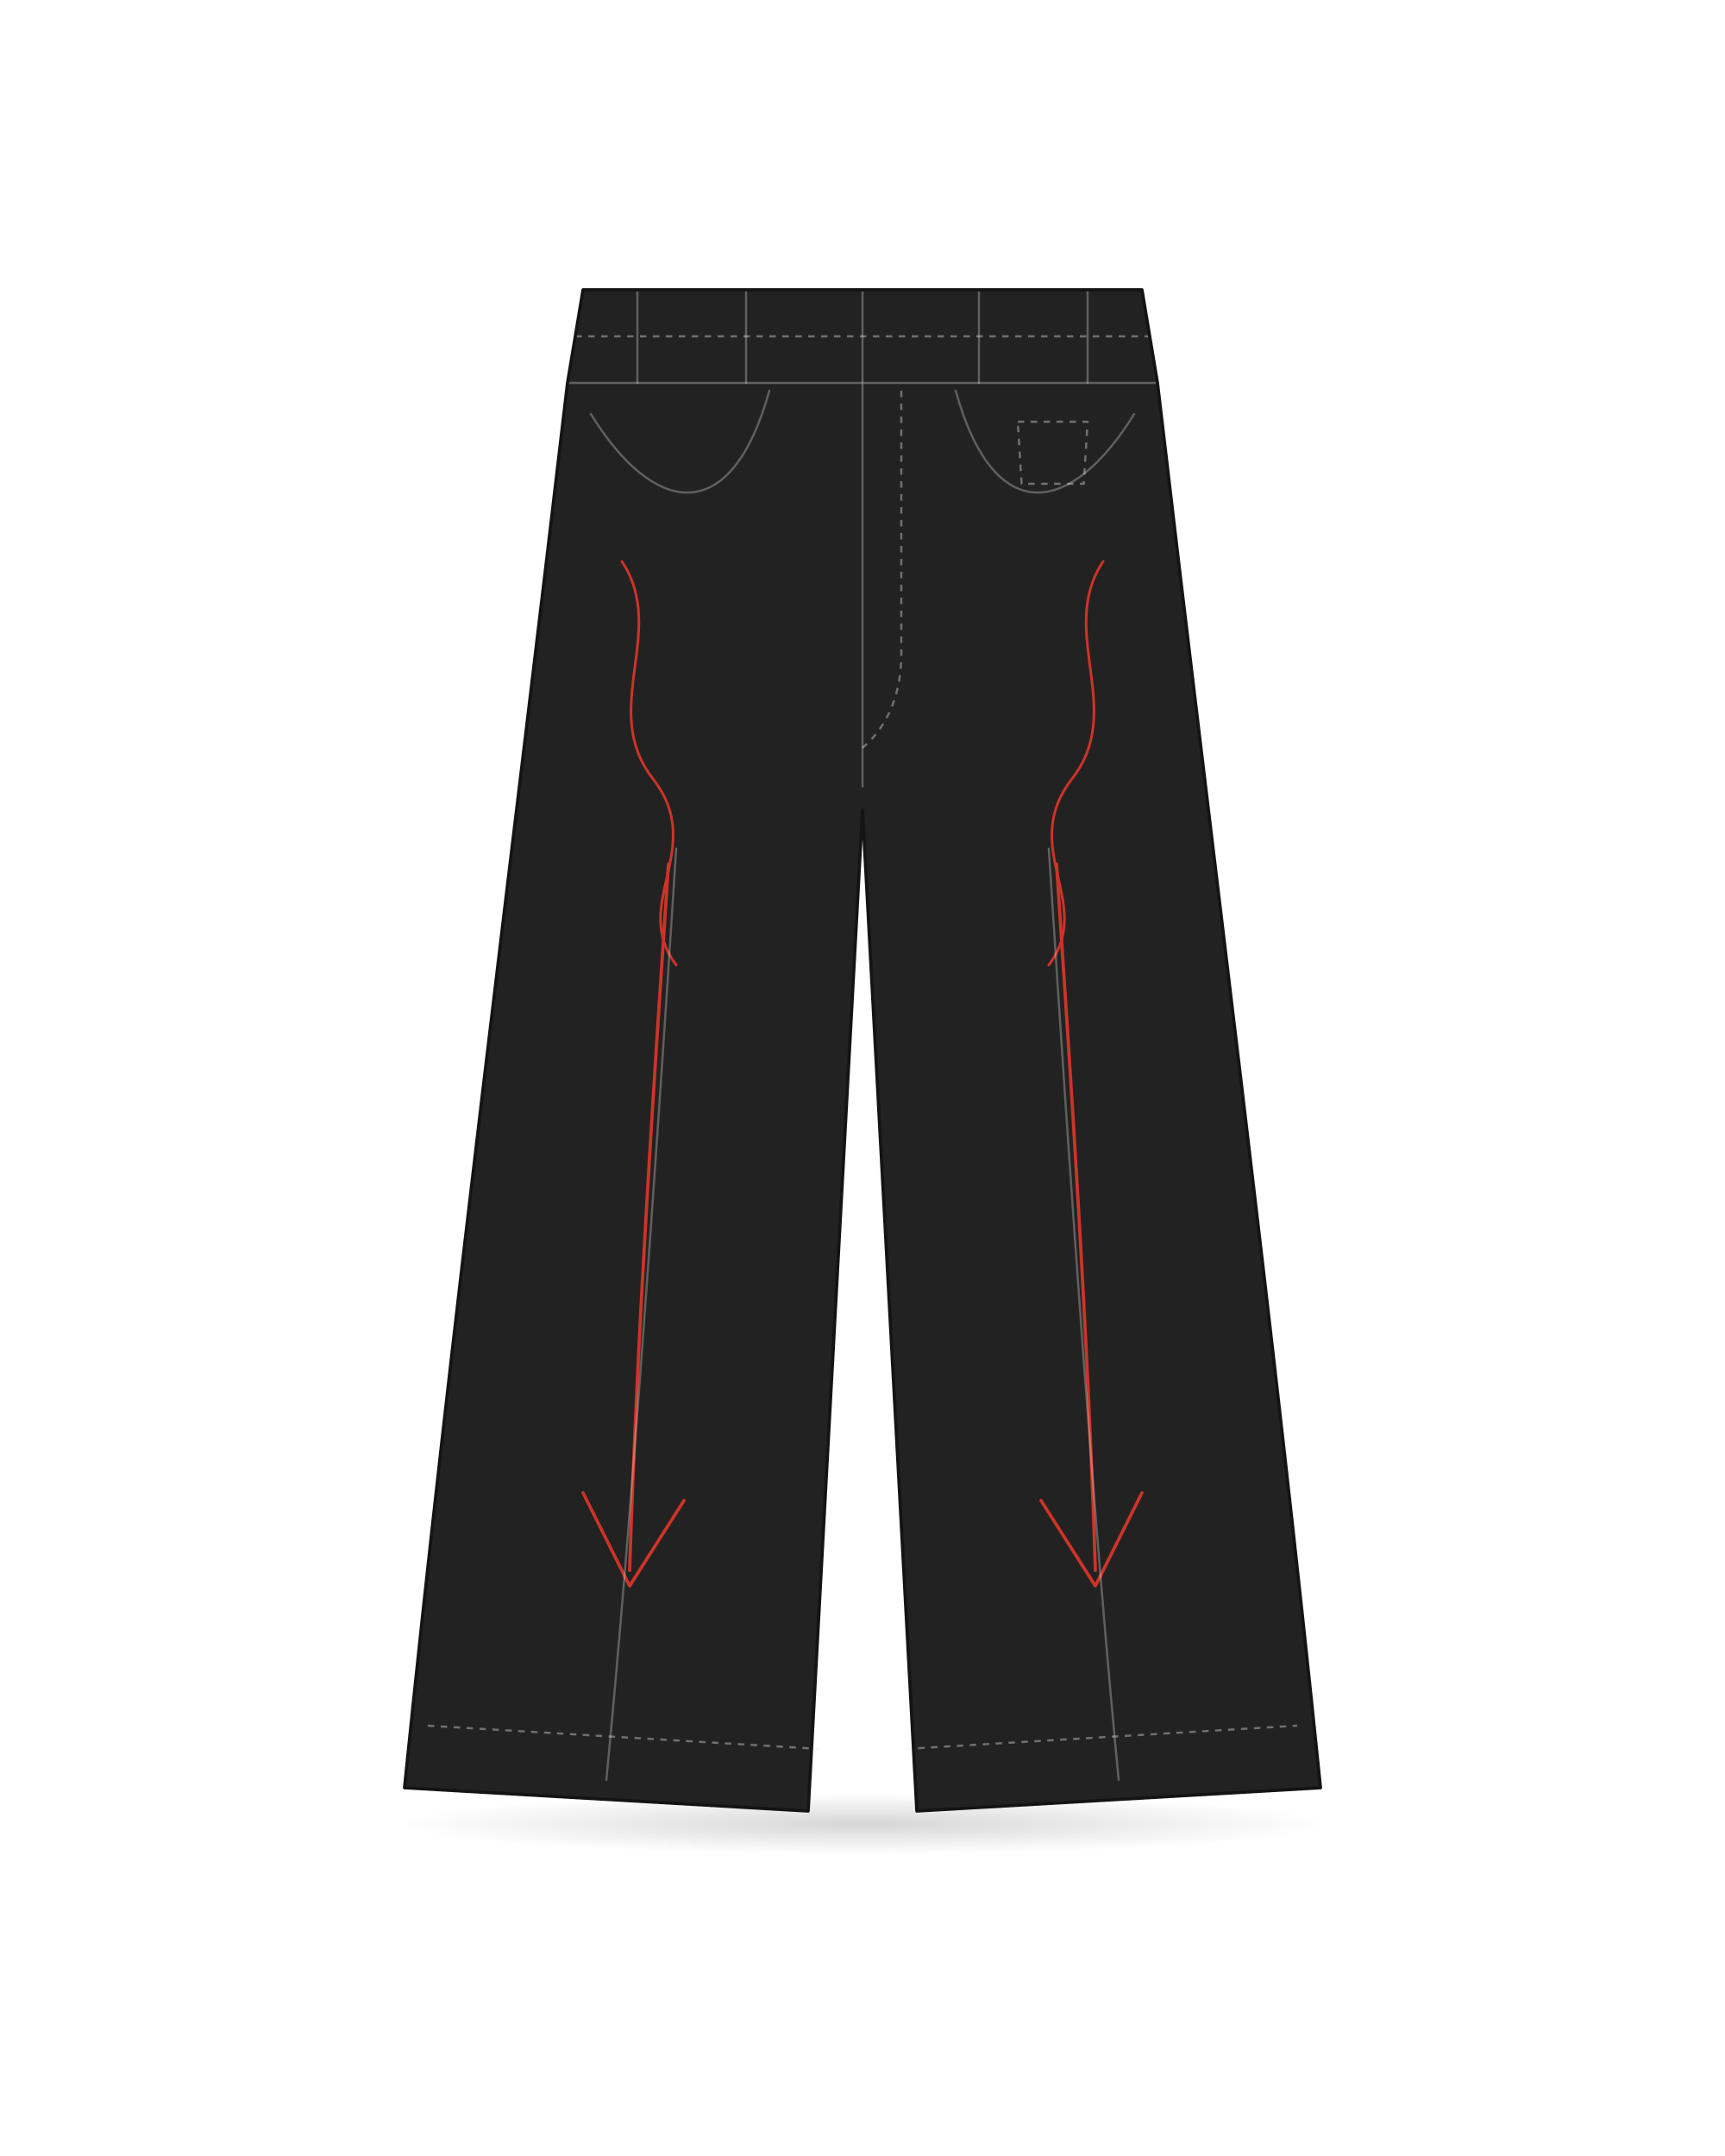
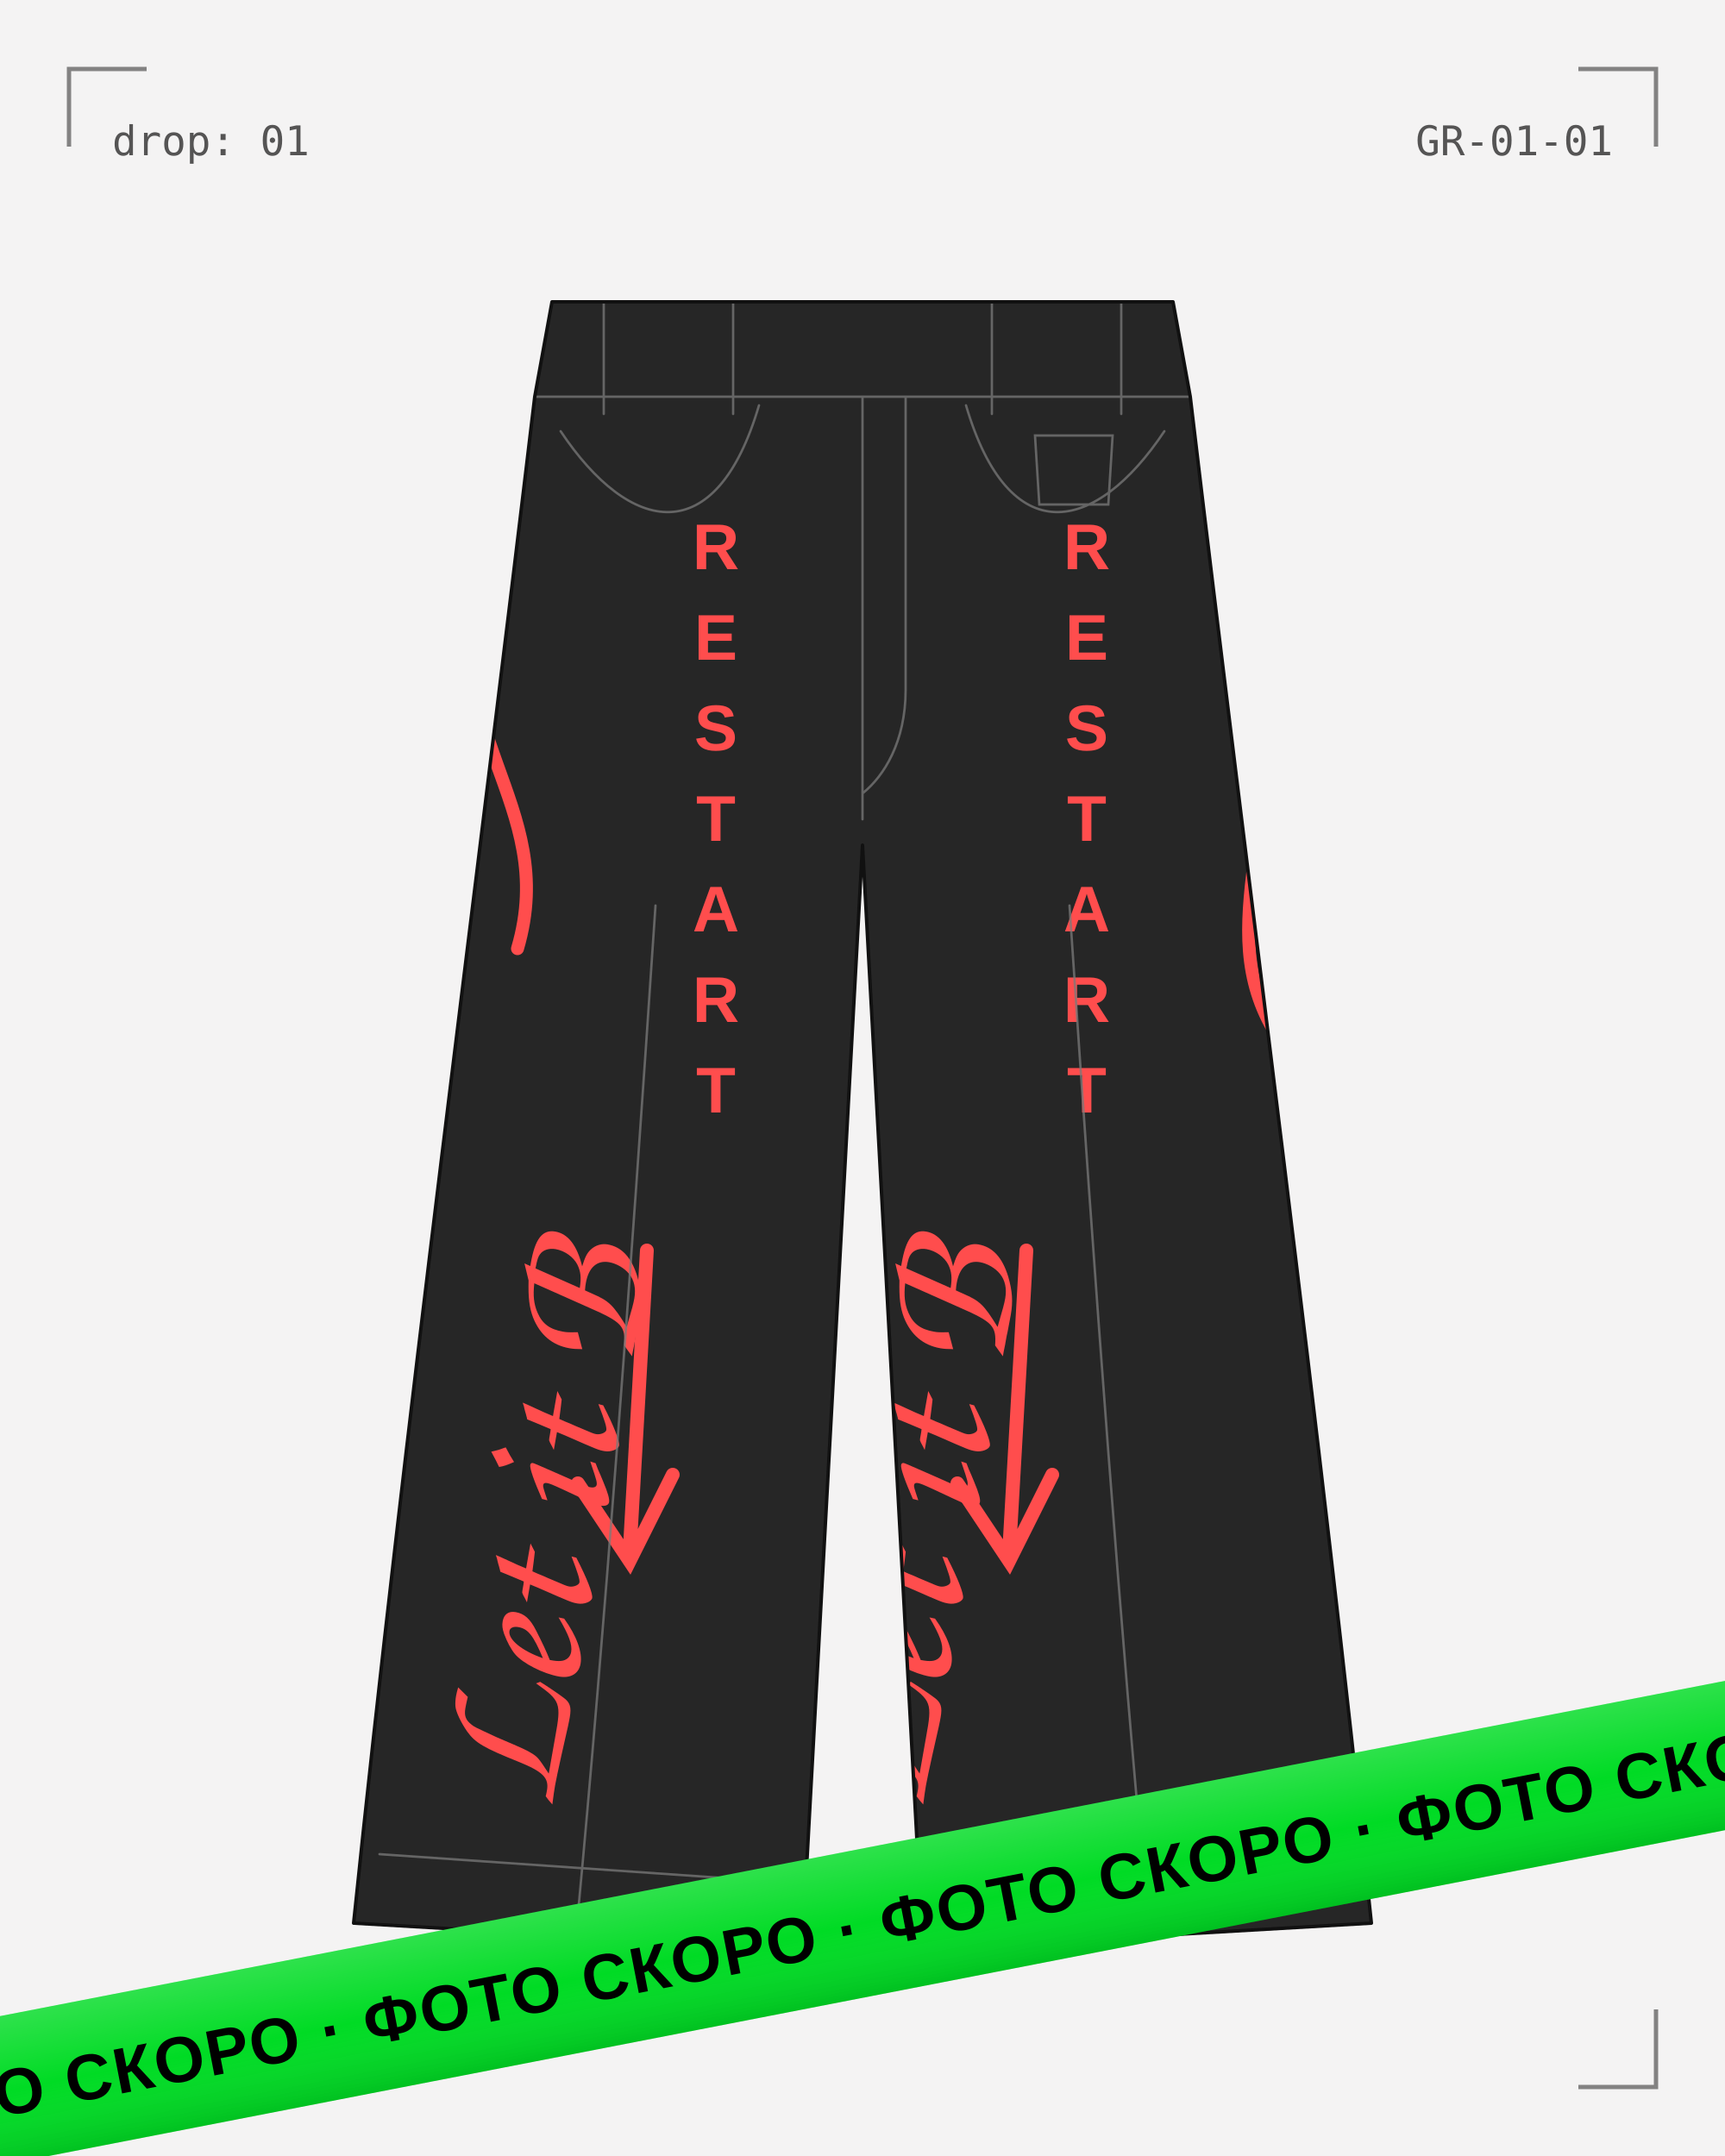
- <svg xmlns="http://www.w3.org/2000/svg" viewBox="0 0 400 500" width="800" height="1000" preserveAspectRatio="xMidYMid slice">
+ <svg xmlns="http://www.w3.org/2000/svg" viewBox="0 0 400 500" width="800" height="1000">
  <defs>
-     <radialGradient id="sh">
-       <stop offset="0" stop-color="#000" stop-opacity=".16" />
-       <stop offset="1" stop-color="#000" stop-opacity="0" />
-     </radialGradient>
+     <filter id="soft" x="-20%" y="-20%" width="140%" height="140%">
+       <feGaussianBlur stdDeviation="9" />
+     </filter>
+     <linearGradient id="tapeShade" x1="0" y1="0" x2="0" y2="1">
+       <stop offset="0" stop-color="#fff" stop-opacity=".18" />
+       <stop offset=".5" stop-color="#fff" stop-opacity="0" />
+       <stop offset="1" stop-color="#000" stop-opacity=".12" />
+     </linearGradient>
  </defs>
-   <ellipse cx="200" cy="423" rx="108" ry="7" fill="url(#sh)" />
-   <g transform="translate(200 420) scale(0.9) translate(-200 -454)">
-     <clipPath id="c">
-       <path d="M128 62 L272 62 L276 86 C290 206 306 330 318 448 L214 454 L200 196 L186 454 L82 448 C94 330 110 206 124 86 Z" />
-     </clipPath>
-     <path d="M128 62 L272 62 L276 86 C290 206 306 330 318 448 L214 454 L200 196 L186 454 L82 448 C94 330 110 206 124 86 Z" fill="#222222" />
-     <g clip-path="url(#c)">
-       <path d="M150 210 C146 270 142 330 140 392 M128 372 L140 396 L154 374" fill="none" stroke="#CF3328" stroke-width="1.5" stroke-linecap="round" stroke-linejoin="round" vector-effect="non-scaling-stroke" />
-       <path d="M250 210 C254 270 258 330 260 392 M246 374 L260 396 L272 372" fill="none" stroke="#CF3328" stroke-width="1.5" stroke-linecap="round" stroke-linejoin="round" vector-effect="non-scaling-stroke" />
-       <path d="M138 132 C150 150 132 170 146 188 C160 206 140 220 152 236" fill="none" stroke="#CF3328" stroke-width="1.2" stroke-linecap="round" stroke-linejoin="round" vector-effect="non-scaling-stroke" />
-       <path d="M262 132 C250 150 268 170 254 188 C240 206 260 220 248 236" fill="none" stroke="#CF3328" stroke-width="1.2" stroke-linecap="round" stroke-linejoin="round" vector-effect="non-scaling-stroke" />
-     </g>
-     <path d="M124 86 L276 86 M200 86 L200 190 M130 94 C146 120 166 124 176 88 M270 94 C254 120 234 124 224 88 M152 206 C146 300 140 384 134 446 M248 206 C254 300 260 384 266 446" fill="none" stroke="#F2F1EE" stroke-width="1" stroke-linecap="round" stroke-linejoin="round" vector-effect="non-scaling-stroke" stroke-opacity="0.3" />
-     <path d="M126 74 L274 74 M210 88 L210 156 C210 168 205 176 200 180 M88 432 L189 438 M211 438 L312 432 M240 96 L258 96 L257 112 L241 112 Z" fill="none" stroke="#F2F1EE" stroke-width="1" stroke-linecap="butt" stroke-linejoin="round" vector-effect="non-scaling-stroke" stroke-dasharray="3 3" stroke-opacity="0.38" />
-     <path d="M142 62 L142 86 M170 62 L170 86 M200 62 L200 86 M230 62 L230 86 M258 62 L258 86" fill="none" stroke="#F2F1EE" stroke-width="1" stroke-linecap="round" stroke-linejoin="round" vector-effect="non-scaling-stroke" stroke-opacity="0.3" />
-     <path d="M128 62 L272 62 L276 86 C290 206 306 330 318 448 L214 454 L200 196 L186 454 L82 448 C94 330 110 206 124 86 Z" fill="none" stroke="#141414" stroke-width="1.5" stroke-linecap="round" stroke-linejoin="round" vector-effect="non-scaling-stroke" />
+   <rect width="400" height="500" fill="#F4F3F3" />
+   <path d="M16 34 L16 16 L34 16 M366 16 L384 16 L384 34 M16 466 L16 484 L34 484 M366 484 L384 484 L384 466" fill="none" stroke="#111" stroke-width="1" opacity=".5" />
+   <text x="26" y="36" font-family="Menlo,'SF Mono',ui-monospace,monospace" font-size="9.5" fill="#111" opacity=".7">drop: 01</text>
+   <text x="374" y="36" text-anchor="end" font-family="Menlo,'SF Mono',ui-monospace,monospace" font-size="9.5" fill="#111" opacity=".7">GR-01-01</text>
+   <clipPath id="cl">
+     <path d="M128 70 L272 70 L276 92 C290 210 306 330 318 446 L214 452 L200 196 L186 452 L82 446 C94 330 110 210 124 92 Z" />
+   </clipPath>
+   <path d="M128 70 L272 70 L276 92 C290 210 306 330 318 446 L214 452 L200 196 L186 452 L82 446 C94 330 110 210 124 92 Z" fill="#262626" />
+   <g clip-path="url(#cl)">
+     <text x="166" y="132" font-family="'Arial Black','Helvetica Neue',Arial,sans-serif" font-size="15" font-weight="900" fill="#FF4D4D" text-anchor="middle">R</text>
+     <text x="166" y="153" font-family="'Arial Black','Helvetica Neue',Arial,sans-serif" font-size="15" font-weight="900" fill="#FF4D4D" text-anchor="middle">E</text>
+     <text x="166" y="174" font-family="'Arial Black','Helvetica Neue',Arial,sans-serif" font-size="15" font-weight="900" fill="#FF4D4D" text-anchor="middle">S</text>
+     <text x="166" y="195" font-family="'Arial Black','Helvetica Neue',Arial,sans-serif" font-size="15" font-weight="900" fill="#FF4D4D" text-anchor="middle">T</text>
+     <text x="166" y="216" font-family="'Arial Black','Helvetica Neue',Arial,sans-serif" font-size="15" font-weight="900" fill="#FF4D4D" text-anchor="middle">A</text>
+     <text x="166" y="237" font-family="'Arial Black','Helvetica Neue',Arial,sans-serif" font-size="15" font-weight="900" fill="#FF4D4D" text-anchor="middle">R</text>
+     <text x="166" y="258" font-family="'Arial Black','Helvetica Neue',Arial,sans-serif" font-size="15" font-weight="900" fill="#FF4D4D" text-anchor="middle">T</text>
+     <text x="252" y="132" font-family="'Arial Black','Helvetica Neue',Arial,sans-serif" font-size="15" font-weight="900" fill="#FF4D4D" text-anchor="middle">R</text>
+     <text x="252" y="153" font-family="'Arial Black','Helvetica Neue',Arial,sans-serif" font-size="15" font-weight="900" fill="#FF4D4D" text-anchor="middle">E</text>
+     <text x="252" y="174" font-family="'Arial Black','Helvetica Neue',Arial,sans-serif" font-size="15" font-weight="900" fill="#FF4D4D" text-anchor="middle">S</text>
+     <text x="252" y="195" font-family="'Arial Black','Helvetica Neue',Arial,sans-serif" font-size="15" font-weight="900" fill="#FF4D4D" text-anchor="middle">T</text>
+     <text x="252" y="216" font-family="'Arial Black','Helvetica Neue',Arial,sans-serif" font-size="15" font-weight="900" fill="#FF4D4D" text-anchor="middle">A</text>
+     <text x="252" y="237" font-family="'Arial Black','Helvetica Neue',Arial,sans-serif" font-size="15" font-weight="900" fill="#FF4D4D" text-anchor="middle">R</text>
+     <text x="252" y="258" font-family="'Arial Black','Helvetica Neue',Arial,sans-serif" font-size="15" font-weight="900" fill="#FF4D4D" text-anchor="middle">T</text>
+     <text transform="translate(128 420) rotate(-80)" font-family="'Snell Roundhand','Brush Script MT',cursive" font-size="46" fill="#FF4D4D">Let it B</text>
+     <text transform="translate(214 420) rotate(-80)" font-family="'Snell Roundhand','Brush Script MT',cursive" font-size="46" fill="#FF4D4D">Let it B</text>
+     <path d="M150 290 L146 360 M134 344 L146 362 L156 342" fill="none" stroke="#FF4D4D" stroke-width="3.2" stroke-linecap="round" />
+     <path d="M238 290 L234 360 M222 344 L234 362 L244 342" fill="none" stroke="#FF4D4D" stroke-width="3.2" stroke-linecap="round" />
+     <path d="M112 130 C100 170 130 186 120 220 M290 150 C300 190 280 214 296 240" fill="none" stroke="#FF4D4D" stroke-width="3" stroke-linecap="round" />
+   </g>
+   <path d="M124 92 L276 92 M140 70 L140 96 M170 70 L170 96 M230 70 L230 96 M260 70 L260 96 M200 92 L200 190 M210 92 L210 160 C210 172 205 180 200 184 M130 100 C146 124 166 128 176 94 M270 100 C254 124 234 128 224 94 M240 101 L258 101 L257 117 L241 117 Z M88 430 L189 437 M211 437 L312 430 M152 210 C146 300 140 380 134 444 M248 210 C254 300 260 380 266 444" fill="none" stroke="#7a7a7a" stroke-width="1.1" stroke-linecap="round" vector-effect="non-scaling-stroke" opacity=".75" />
+   <path d="M128 70 L272 70 L276 92 C290 210 306 330 318 446 L214 452 L200 196 L186 452 L82 446 C94 330 110 210 124 92 Z" fill="none" stroke="#111111" stroke-width="1.6" stroke-linejoin="round" vector-effect="non-scaling-stroke" />
+   <g transform="rotate(-11 200 446)">
+     <rect x="-80" y="429" width="560" height="34" fill="#00DB24" />
+     <rect x="-80" y="429" width="560" height="34" fill="url(#tapeShade)" />
+     <text x="-40" y="452" font-family="'Arial Black','Helvetica Neue',Arial,sans-serif" font-weight="900" font-size="15" letter-spacing=".5" fill="#000">  ФОТО СКОРО  ·  ФОТО СКОРО  ·  ФОТО СКОРО  ·  ФОТО СКОРО  ·  ФОТО СКОРО  ·  ФОТО СКОРО  ·</text>
  </g>
</svg>
